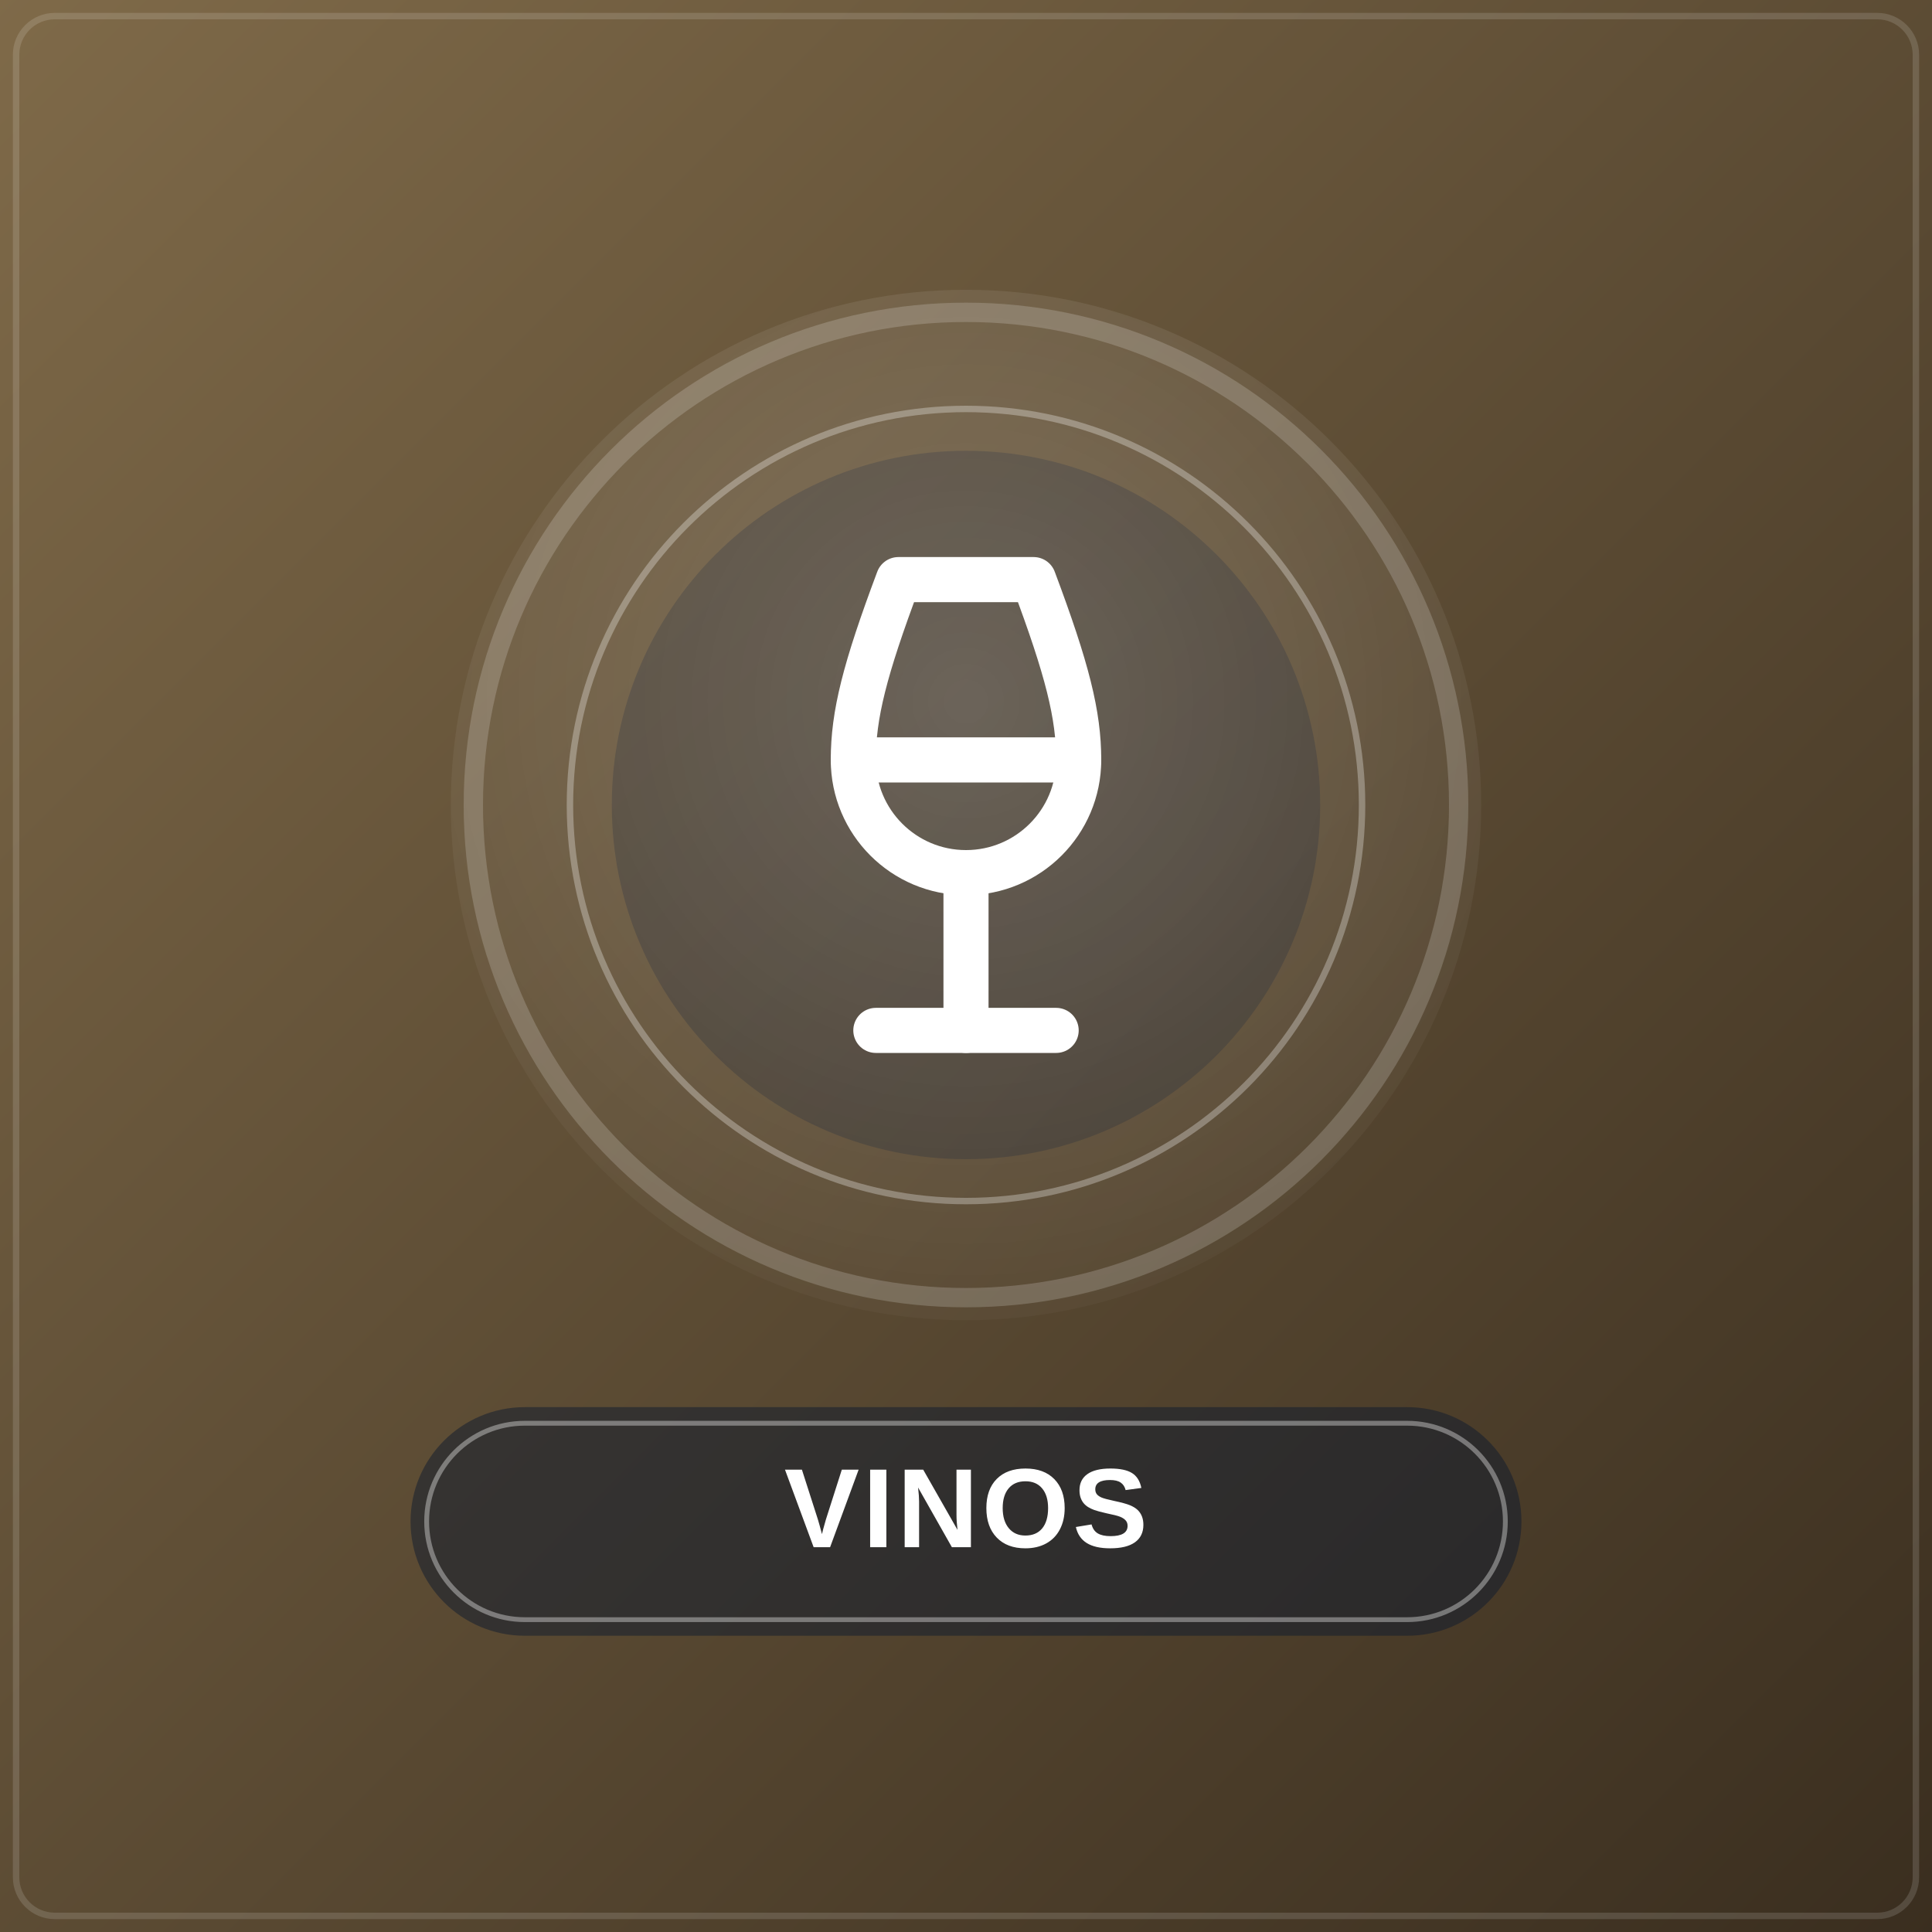
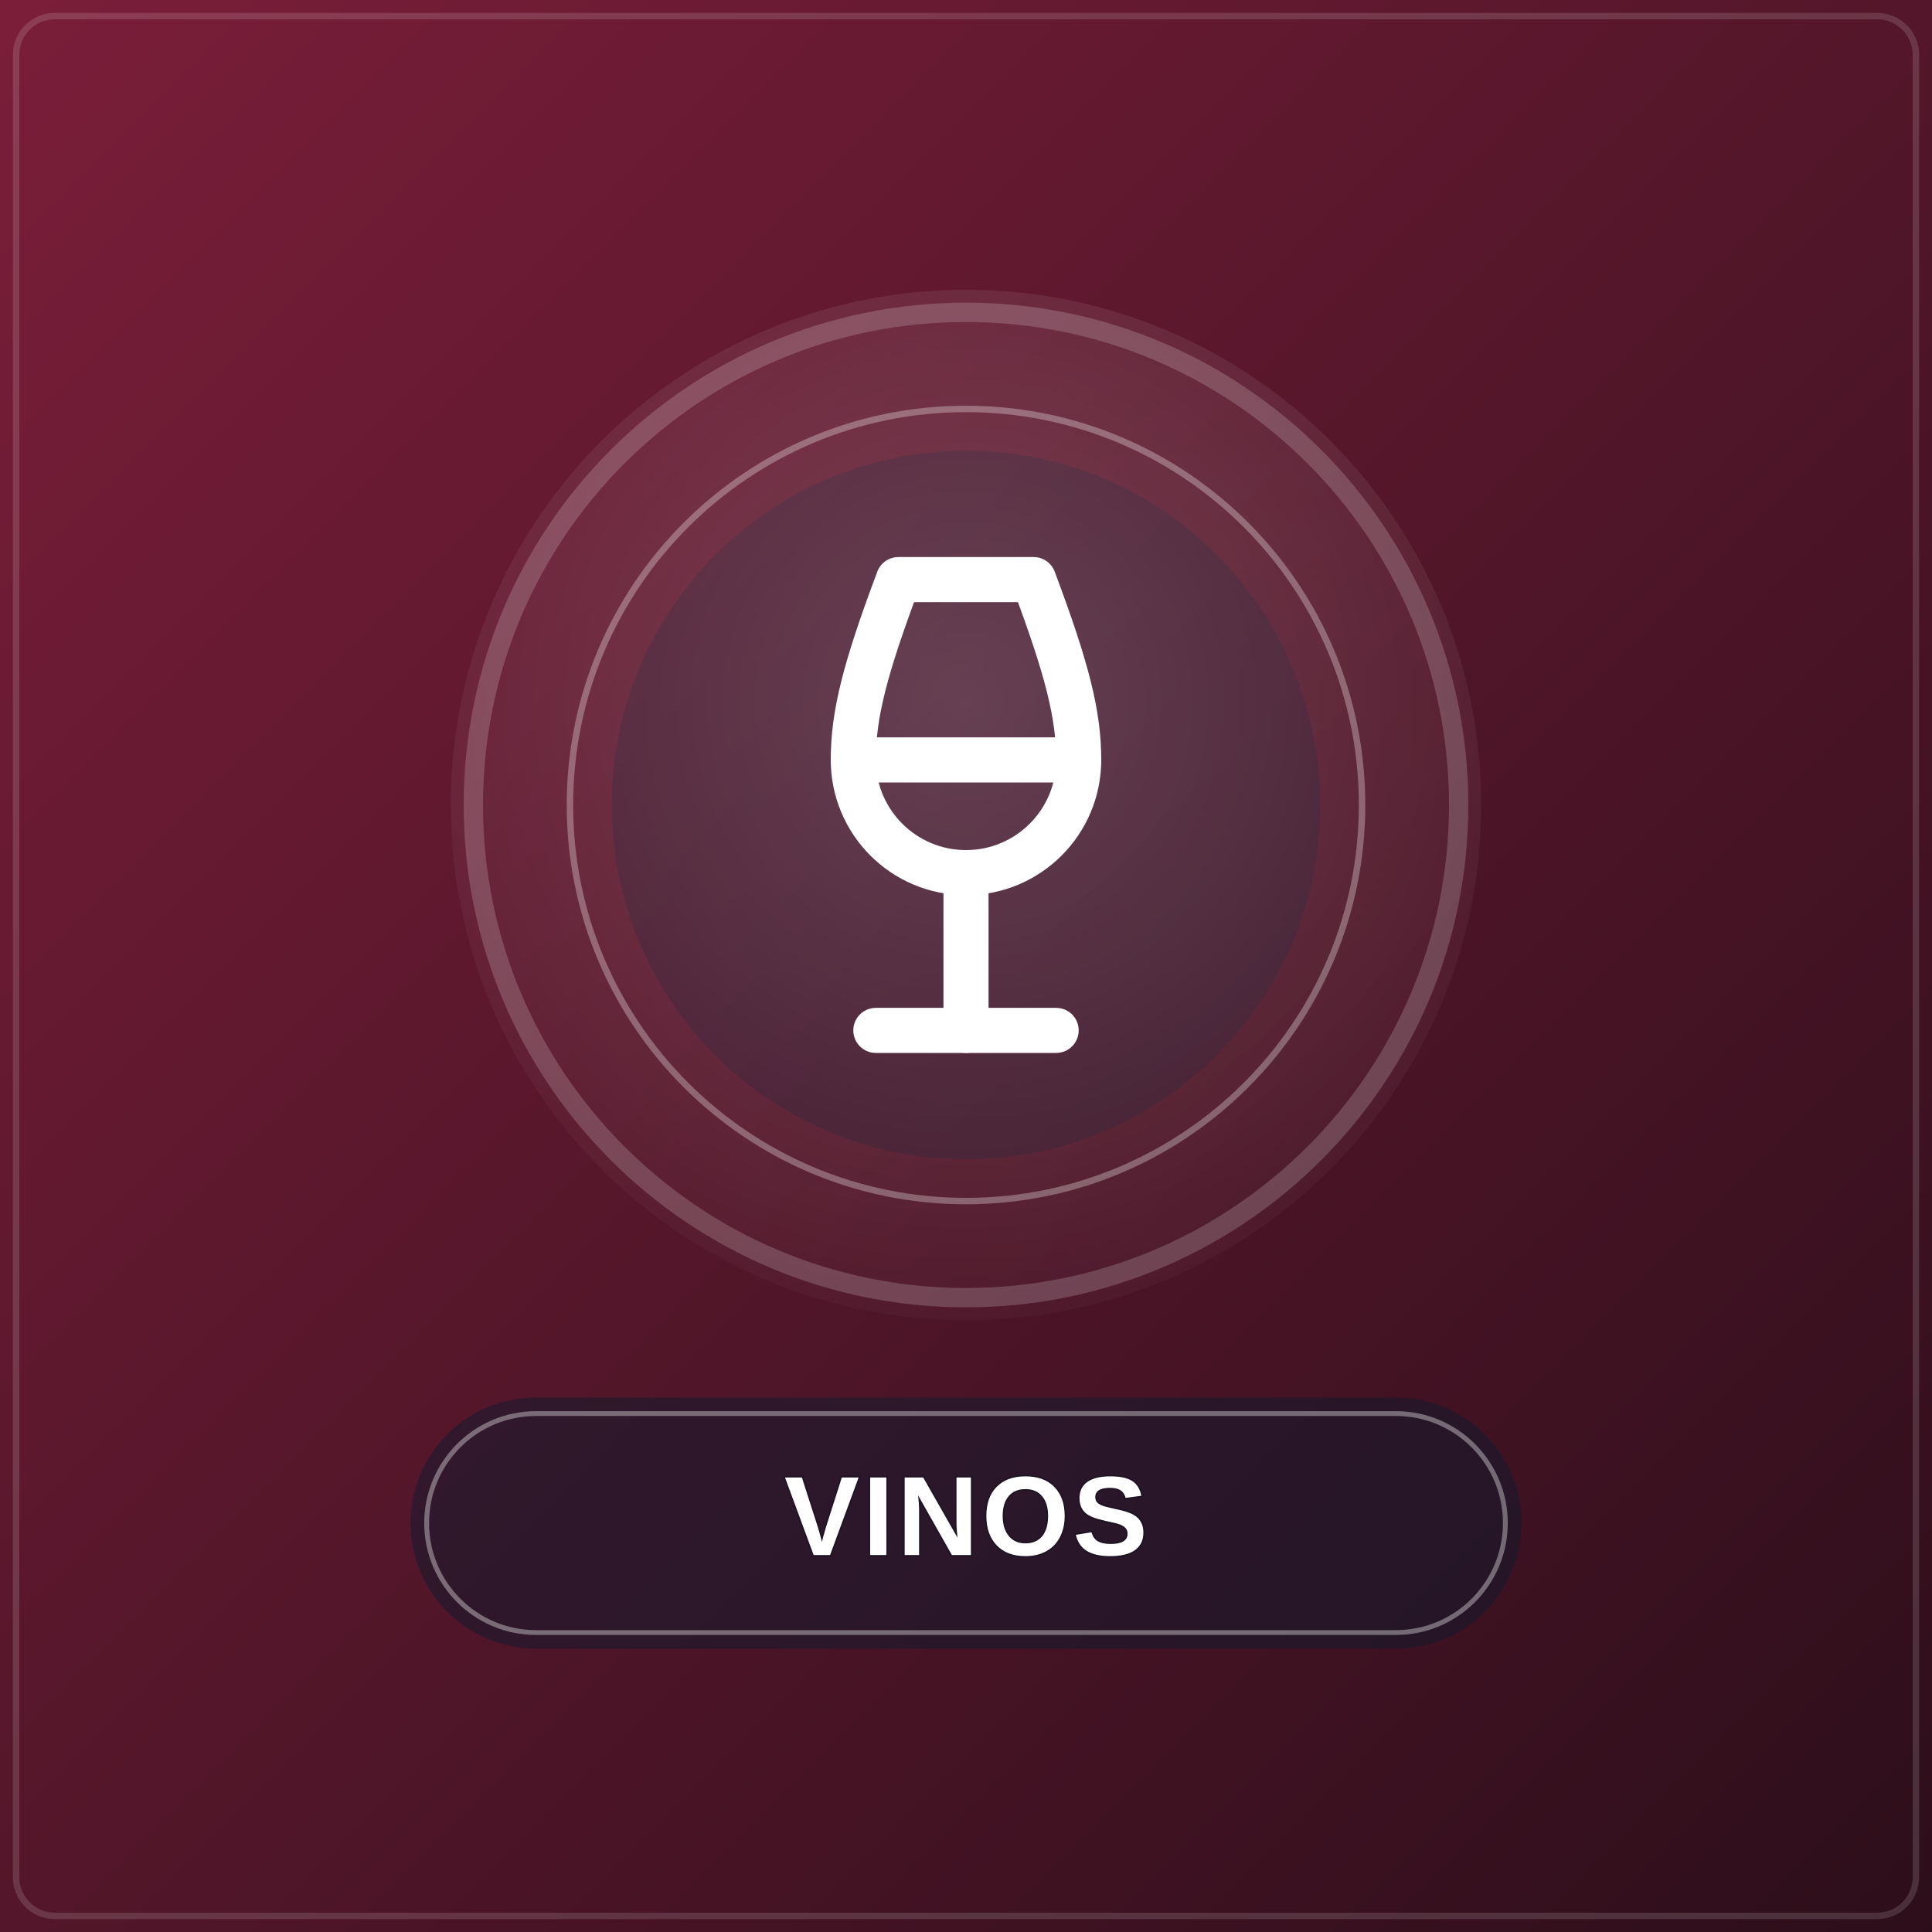
- <svg xmlns="http://www.w3.org/2000/svg" width="1200" height="1200" viewBox="0 0 1200 1200" role="img" aria-label="VINOS" data-template-version="v1" data-icon="wine">
+ <svg xmlns="http://www.w3.org/2000/svg" width="1200" height="1200" viewBox="0 0 1200 1200" role="img" aria-label="VINOS" data-template-version="v3" data-icon="wine">
  <defs>
    <linearGradient id="bg" x1="0" y1="0" x2="1" y2="1">
-       <stop offset="0%" stop-color="#7F6A49" />
-       <stop offset="100%" stop-color="#3A2E1F" />
+       <stop offset="0%" stop-color="#7B1E3A" />
+       <stop offset="100%" stop-color="#2C0E1A" />
    </linearGradient>
    <radialGradient id="halo" cx="0.5" cy="0.4" r="0.7">
      <stop offset="0%" stop-color="#FFFFFF" stop-opacity="0.18" />
      <stop offset="100%" stop-color="#FFFFFF" stop-opacity="0" />
    </radialGradient>
  </defs>
  <rect width="1200" height="1200" fill="url(#bg)" />
  <circle cx="600" cy="500" r="306" fill="none" stroke="#FFFFFF" stroke-opacity="0.18" stroke-width="12" />
  <circle cx="600" cy="500" r="246" fill="none" stroke="#FFFFFF" stroke-opacity="0.30" stroke-width="4" />
  <circle cx="600" cy="500" r="220" fill="#0E1A2E" fill-opacity="0.26" />
  <circle cx="600" cy="500" r="320" fill="url(#halo)" />
  <g transform="translate(600 500) scale(14) translate(-12 -12)" color="#FFFFFF" stroke="currentColor" fill="none" stroke-width="2" stroke-linecap="round" stroke-linejoin="round">
    <path d="M8 22h8" />
    <path d="M7 10h10" />
    <path d="M12 15v7" />
    <path d="M12 15a5 5 0 0 0 5-5c0-2-.5-4-2-8H9c-1.5 4-2 6-2 8a5 5 0 0 0 5 5Z" />
  </g>
-   <rect x="255" y="874" width="690" height="142" rx="71" fill="#0E1A2E" fill-opacity="0.5" />
-   <rect x="265" y="884" width="670" height="122" rx="61" fill="none" stroke="#FFFFFF" stroke-opacity="0.36" stroke-width="3" />
-   <text x="600" y="961" text-anchor="middle" fill="#FFFFFF" font-family="Arial Black, Arial, Helvetica, sans-serif" font-size="70" font-weight="700" letter-spacing="2">VINOS</text>
+   <rect x="255" y="868" width="690" height="156" rx="78" fill="#0E1A2E" fill-opacity="0.5" />
+   <rect x="265" y="878" width="670" height="136" rx="68" fill="none" stroke="#FFFFFF" stroke-opacity="0.36" stroke-width="3" />
+   <text x="600" text-anchor="middle" fill="#FFFFFF" font-family="Arial Black, Arial, Helvetica, sans-serif" font-size="70" font-weight="700" letter-spacing="2" dominant-baseline="middle" style="paint-order: stroke; stroke: rgba(10, 16, 28, 0.35); stroke-width: 2px;">
+     <tspan x="600" y="946.0">VINOS</tspan>
+   </text>
  <rect x="10" y="10" width="1180" height="1180" rx="24" fill="none" stroke="#FFFFFF" stroke-opacity="0.14" stroke-width="4" />
</svg>
